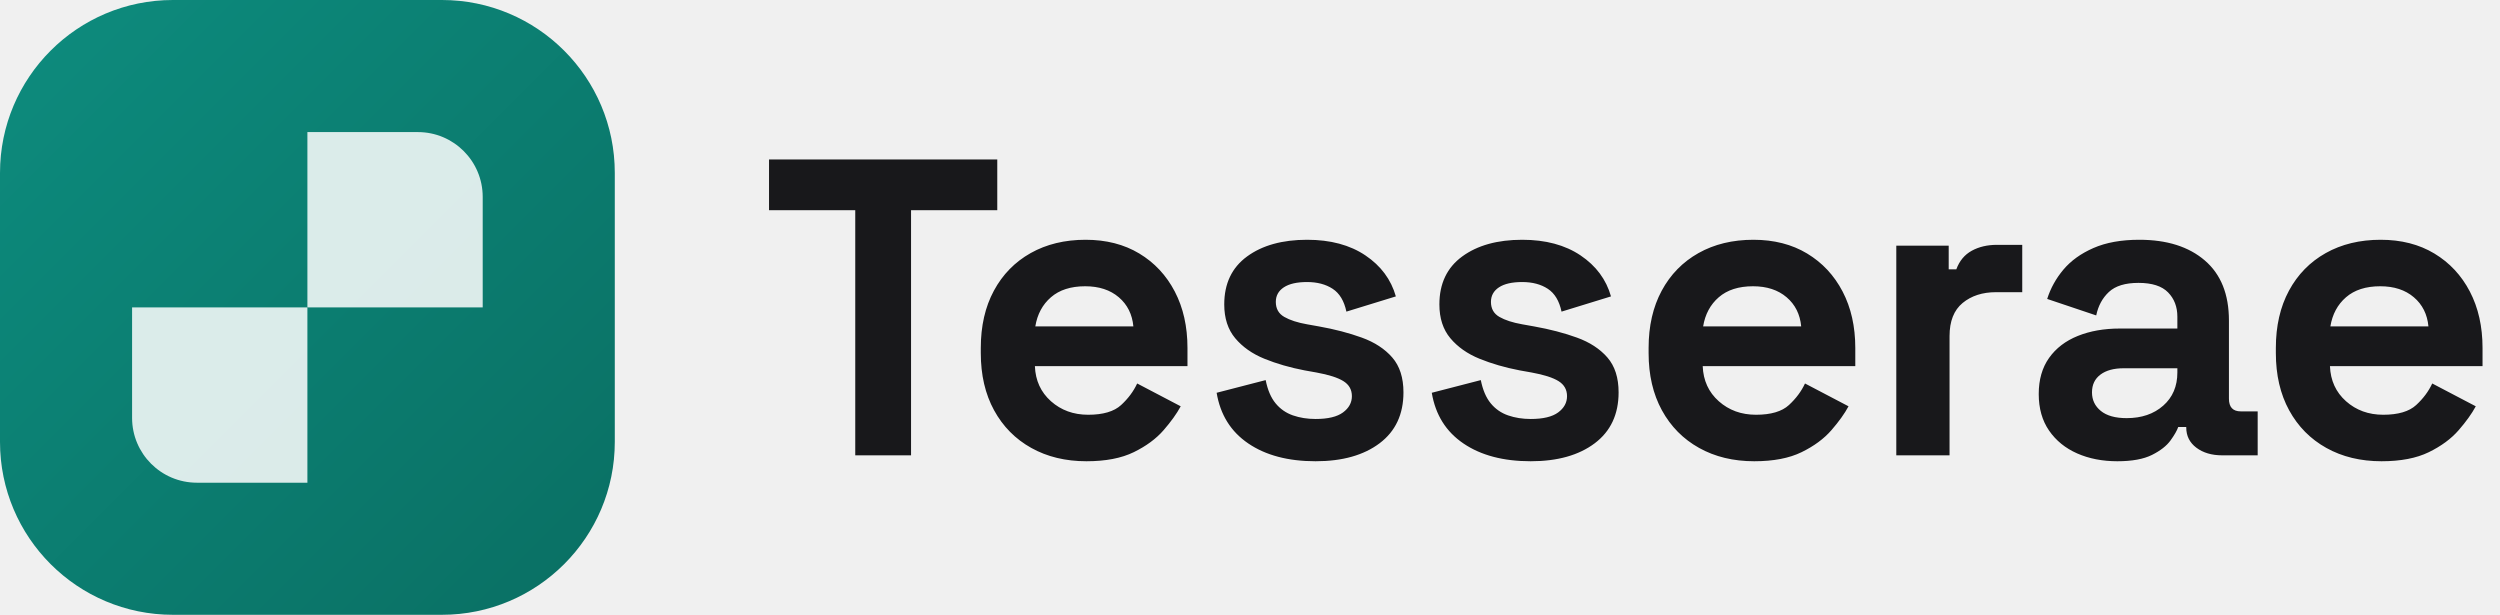
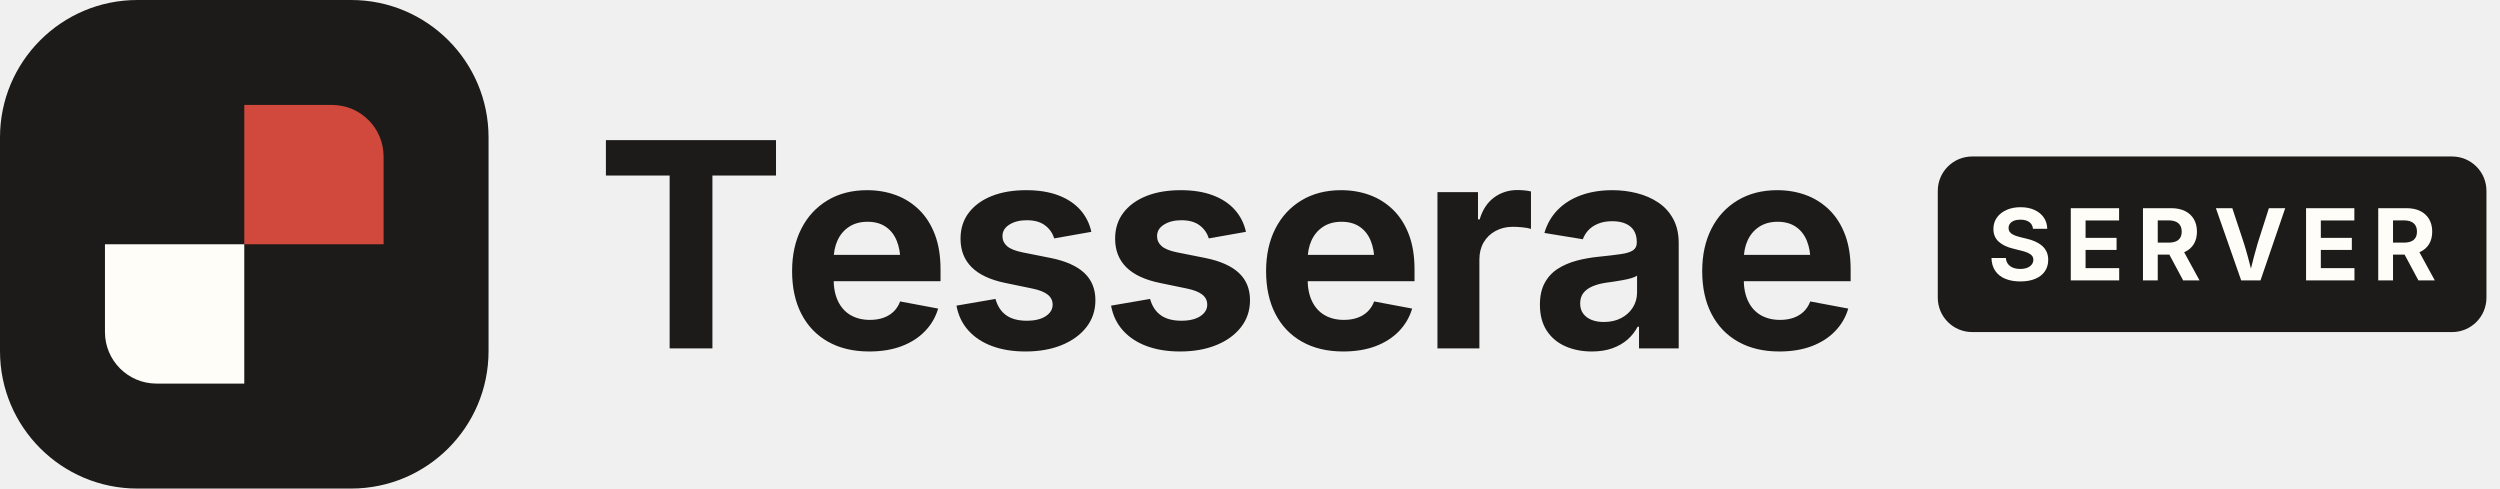
- <svg xmlns="http://www.w3.org/2000/svg" viewBox="0 0 1041 256" width="1041" height="256" role="img" aria-label="Tesserae">
+ <svg xmlns="http://www.w3.org/2000/svg" viewBox="0 0 1310 256" width="1310" height="256" role="img" aria-label="Tesserae Server">
  <defs>
-     <linearGradient id="tess-bg" x1="0" y1="0" x2="1" y2="1">
-       <stop offset="0" stop-color="#0d8c7e" />
-       <stop offset="1" stop-color="#0a6f63" />
-     </linearGradient>
-     <clipPath id="tess-inner">
-       <rect x="55" y="55" width="146" height="146" rx="27" ry="27" />
+     <clipPath id="t">
+       <rect width="256" height="256" rx="72" />
    </clipPath>
  </defs>
-   <rect x="0" y="0" width="256" height="256" rx="72" ry="72" fill="url(#tess-bg)" />
-   <g clip-path="url(#tess-inner)" fill="#ffffff" fill-opacity="0.85">
-     <rect x="128" y="55" width="73" height="73" />
-     <rect x="55" y="128" width="73" height="73" />
-   </g>
-   <path fill="#18181b" d="M356.128 189.6V87.52H320.224V66.4H415.264V87.52H379.36V189.6Z M452.4 192.064Q439.376 192.064 429.432 186.52Q419.488 180.976 413.944 170.856Q408.4 160.736 408.4 147.008V144.896Q408.4 131.168 413.856 121.048Q419.312 110.928 429.168 105.384Q439.024 99.84 452.048 99.84Q464.896 99.84 474.4 105.56Q483.904 111.28 489.184 121.4Q494.464 131.52 494.464 144.896V152.464H430.928Q431.28 161.44 437.616 167.072Q443.952 172.704 453.104 172.704Q462.432 172.704 466.832 168.656Q471.232 164.608 473.52 159.68L491.648 169.184Q489.184 173.76 484.52 179.128Q479.856 184.496 472.112 188.28Q464.368 192.064 452.4 192.064ZM431.104 135.92H471.936Q471.232 128.352 465.864 123.776Q460.496 119.2 451.872 119.2Q442.896 119.2 437.616 123.776Q432.336 128.352 431.104 135.92Z M547.792 192.064Q530.72 192.064 519.808 184.672Q508.896 177.28 506.608 163.552L527.024 158.272Q528.256 164.432 531.16 167.952Q534.064 171.472 538.376 172.968Q542.688 174.464 547.792 174.464Q555.536 174.464 559.232 171.736Q562.928 169.008 562.928 164.96Q562.928 160.912 559.408 158.712Q555.888 156.512 548.144 155.104L543.216 154.224Q534.064 152.464 526.496 149.384Q518.928 146.304 514.352 140.848Q509.776 135.392 509.776 126.768Q509.776 113.744 519.28 106.792Q528.784 99.84 544.272 99.84Q558.88 99.84 568.56 106.352Q578.24 112.864 581.232 123.424L560.64 129.76Q559.232 123.072 554.92 120.256Q550.608 117.44 544.272 117.44Q537.936 117.44 534.592 119.64Q531.248 121.84 531.248 125.712Q531.248 129.936 534.768 131.96Q538.288 133.984 544.272 135.04L549.2 135.92Q559.056 137.68 567.064 140.584Q575.072 143.488 579.736 148.856Q584.4 154.224 584.4 163.376Q584.4 177.104 574.456 184.584Q564.512 192.064 547.792 192.064Z M637.376 192.064Q620.304 192.064 609.392 184.672Q598.48 177.28 596.192 163.552L616.608 158.272Q617.84 164.432 620.744 167.952Q623.648 171.472 627.96 172.968Q632.272 174.464 637.376 174.464Q645.12 174.464 648.816 171.736Q652.512 169.008 652.512 164.96Q652.512 160.912 648.992 158.712Q645.472 156.512 637.728 155.104L632.8 154.224Q623.648 152.464 616.08 149.384Q608.512 146.304 603.936 140.848Q599.36 135.392 599.36 126.768Q599.36 113.744 608.864 106.792Q618.368 99.84 633.856 99.84Q648.464 99.84 658.144 106.352Q667.824 112.864 670.816 123.424L650.224 129.76Q648.816 123.072 644.504 120.256Q640.192 117.44 633.856 117.44Q627.52 117.44 624.176 119.64Q620.832 121.84 620.832 125.712Q620.832 129.936 624.352 131.96Q627.872 133.984 633.856 135.04L638.784 135.92Q648.64 137.68 656.648 140.584Q664.656 143.488 669.32 148.856Q673.984 154.224 673.984 163.376Q673.984 177.104 664.04 184.584Q654.096 192.064 637.376 192.064Z M730.48 192.064Q717.456 192.064 707.512 186.52Q697.568 180.976 692.024 170.856Q686.48 160.736 686.48 147.008V144.896Q686.48 131.168 691.936 121.048Q697.392 110.928 707.248 105.384Q717.104 99.84 730.128 99.84Q742.976 99.84 752.48 105.56Q761.984 111.28 767.264 121.4Q772.544 131.52 772.544 144.896V152.464H709.008Q709.36 161.44 715.696 167.072Q722.032 172.704 731.184 172.704Q740.512 172.704 744.912 168.656Q749.312 164.608 751.6 159.68L769.728 169.184Q767.264 173.76 762.6 179.128Q757.936 184.496 750.192 188.28Q742.448 192.064 730.48 192.064ZM709.184 135.92H750.016Q749.312 128.352 743.944 123.776Q738.576 119.2 729.952 119.2Q720.976 119.2 715.696 123.776Q710.416 128.352 709.184 135.92Z M789.616 189.6V102.304H811.44V112.16H814.608Q816.544 106.88 821.032 104.416Q825.52 101.952 831.504 101.952H842.064V121.664H831.152Q822.704 121.664 817.248 126.152Q811.792 130.64 811.792 139.968V189.6Z M881.664 192.064Q872.336 192.064 864.944 188.808Q857.552 185.552 853.24 179.304Q848.928 173.056 848.928 164.08Q848.928 155.104 853.24 149.032Q857.552 142.96 865.208 139.88Q872.864 136.8 882.72 136.8H906.656V131.872Q906.656 125.712 902.784 121.752Q898.912 117.792 890.464 117.792Q882.192 117.792 878.144 121.576Q874.096 125.36 872.864 131.344L852.448 124.48Q854.56 117.792 859.224 112.248Q863.888 106.704 871.72 103.272Q879.552 99.84 890.816 99.84Q908.064 99.84 918.096 108.464Q928.128 117.088 928.128 133.456V166.016Q928.128 171.296 933.056 171.296H940.096V189.6H925.312Q918.8 189.6 914.576 186.432Q910.352 183.264 910.352 177.984V177.808H907.008Q906.304 179.92 903.84 183.352Q901.376 186.784 896.096 189.424Q890.816 192.064 881.664 192.064ZM885.536 174.112Q894.864 174.112 900.76 168.92Q906.656 163.728 906.656 155.104V153.344H884.304Q878.144 153.344 874.624 155.984Q871.104 158.624 871.104 163.376Q871.104 168.128 874.8 171.12Q878.496 174.112 885.536 174.112Z M991.664 192.064Q978.64 192.064 968.696 186.52Q958.752 180.976 953.208 170.856Q947.664 160.736 947.664 147.008V144.896Q947.664 131.168 953.12 121.048Q958.576 110.928 968.432 105.384Q978.288 99.84 991.312 99.84Q1004.16 99.84 1013.664 105.56Q1023.168 111.28 1028.448 121.4Q1033.728 131.52 1033.728 144.896V152.464H970.192Q970.544 161.44 976.88 167.072Q983.216 172.704 992.368 172.704Q1001.696 172.704 1006.096 168.656Q1010.496 164.608 1012.784 159.68L1030.912 169.184Q1028.448 173.76 1023.784 179.128Q1019.12 184.496 1011.376 188.28Q1003.632 192.064 991.664 192.064ZM970.368 135.92H1011.2Q1010.496 128.352 1005.128 123.776Q999.76 119.2 991.136 119.2Q982.16 119.2 976.88 123.776Q971.6 128.352 970.368 135.92Z" />
+   <rect width="256" height="256" rx="72" fill="#1C1B19" />
+   <path d="M128 55H174A27 27 0 0 1 201 82V128H128Z" fill="#D0493C" />
+   <path d="M55 128H128V201H82A27 27 0 0 1 55 174Z" fill="#FFFDF8" />
+   <path fill="#1C1B19" d="M317.493 91.965V73.435H406.629V91.965H373.304V182.565H350.892V91.965ZM455.484 184.177Q442.96 184.177 433.878 179.05Q424.796 173.923 419.925 164.475Q415.055 155.026 415.055 142.062Q415.055 129.392 419.889 119.87Q424.723 110.349 433.585 105.002Q442.447 99.655 454.386 99.655Q462.442 99.655 469.4 102.219Q476.358 104.782 481.632 109.946Q486.905 115.109 489.872 122.873Q492.838 130.637 492.838 141.184V147.336H424.063V133.566H482.071L471.817 137.229Q471.817 130.856 469.876 126.132Q467.936 121.408 464.09 118.808Q460.245 116.208 454.605 116.208Q448.893 116.208 444.901 118.845Q440.909 121.481 438.858 125.986Q436.808 130.49 436.808 136.276V146.018Q436.808 153.122 439.188 157.956Q441.568 162.79 445.853 165.207Q450.138 167.624 455.851 167.624Q459.732 167.624 462.882 166.525Q466.031 165.427 468.265 163.266Q470.499 161.105 471.671 157.956L491.593 161.691Q489.615 168.43 484.708 173.52Q479.801 178.61 472.44 181.394Q465.079 184.177 455.484 184.177ZM537.372 184.177Q527.484 184.177 519.867 181.357Q512.25 178.537 507.416 173.154Q502.582 167.771 501.19 160.153L521.625 156.638Q523.236 162.351 527.265 165.207Q531.293 168.063 538.031 168.063Q544.33 168.063 547.956 165.683Q551.581 163.303 551.581 159.641Q551.581 156.418 548.981 154.367Q546.381 152.316 541.034 151.218L526.898 148.288Q515.033 145.871 509.174 140.048Q503.314 134.226 503.314 125.07Q503.314 117.16 507.636 111.484Q511.957 105.808 519.647 102.731Q527.338 99.655 537.738 99.655Q547.406 99.655 554.511 102.329Q561.615 105.002 566.01 109.909Q570.404 114.816 571.869 121.481L552.387 124.924Q551.142 120.749 547.589 118.076Q544.037 115.402 538.031 115.402Q532.611 115.402 528.949 117.673Q525.287 119.943 525.287 123.752Q525.287 126.828 527.667 128.952Q530.048 131.076 535.834 132.248L550.556 135.178Q562.421 137.595 568.207 143.051Q573.993 148.508 573.993 157.297Q573.993 165.354 569.306 171.396Q564.618 177.438 556.378 180.808Q548.139 184.177 537.372 184.177ZM618.381 184.177Q608.493 184.177 600.876 181.357Q593.259 178.537 588.425 173.154Q583.591 167.771 582.199 160.153L602.634 156.638Q604.245 162.351 608.273 165.207Q612.302 168.063 619.04 168.063Q625.339 168.063 628.964 165.683Q632.59 163.303 632.59 159.641Q632.59 156.418 629.99 154.367Q627.39 152.316 622.043 151.218L607.907 148.288Q596.042 145.871 590.183 140.048Q584.323 134.226 584.323 125.07Q584.323 117.16 588.645 111.484Q592.966 105.808 600.656 102.731Q608.347 99.655 618.747 99.655Q628.415 99.655 635.52 102.329Q642.624 105.002 647.019 109.909Q651.413 114.816 652.878 121.481L633.396 124.924Q632.15 120.749 628.598 118.076Q625.046 115.402 619.04 115.402Q613.62 115.402 609.958 117.673Q606.296 119.943 606.296 123.752Q606.296 126.828 608.676 128.952Q611.057 131.076 616.843 132.248L631.564 135.178Q643.43 137.595 649.216 143.051Q655.002 148.508 655.002 157.297Q655.002 165.354 650.314 171.396Q645.627 177.438 637.387 180.808Q629.147 184.177 618.381 184.177ZM703.857 184.177Q691.333 184.177 682.251 179.05Q673.169 173.923 668.298 164.475Q663.428 155.026 663.428 142.062Q663.428 129.392 668.262 119.87Q673.096 110.349 681.958 105.002Q690.82 99.655 702.759 99.655Q710.815 99.655 717.773 102.219Q724.731 104.782 730.005 109.946Q735.278 115.109 738.245 122.873Q741.211 130.637 741.211 141.184V147.336H672.437V133.566H730.444L720.19 137.229Q720.19 130.856 718.25 126.132Q716.309 121.408 712.463 118.808Q708.618 116.208 702.979 116.208Q697.266 116.208 693.274 118.845Q689.282 121.481 687.231 125.986Q685.181 130.49 685.181 136.276V146.018Q685.181 153.122 687.561 157.956Q689.941 162.79 694.226 165.207Q698.511 167.624 704.224 167.624Q708.105 167.624 711.255 166.525Q714.404 165.427 716.638 163.266Q718.872 161.105 720.044 157.956L739.966 161.691Q737.988 168.43 733.081 173.52Q728.174 178.61 720.813 181.394Q713.452 184.177 703.857 184.177ZM753.226 182.565V100.681H774.466V114.963H775.345Q777.615 107.346 782.925 103.464Q788.235 99.582 795.12 99.582Q796.805 99.582 798.782 99.765Q800.76 99.948 802.225 100.314V119.943Q800.76 119.431 797.977 119.138Q795.193 118.845 792.703 118.845Q787.723 118.845 783.694 121.005Q779.666 123.166 777.432 127.011Q775.198 130.856 775.198 135.983V182.565ZM834.161 184.177Q826.397 184.177 820.208 181.43Q814.02 178.684 810.467 173.227Q806.915 167.771 806.915 159.641Q806.915 152.829 809.442 148.215Q811.969 143.601 816.327 140.817Q820.685 138.034 826.214 136.569Q831.744 135.104 837.823 134.519Q844.928 133.786 849.286 133.164Q853.644 132.541 855.658 131.186Q857.672 129.831 857.672 127.194V126.828Q857.672 123.312 856.207 120.896Q854.742 118.479 851.849 117.197Q848.956 115.915 844.854 115.915Q840.606 115.915 837.457 117.197Q834.308 118.479 832.33 120.603Q830.353 122.727 829.4 125.363L809.259 122.067Q811.383 114.89 816.29 109.909Q821.197 104.929 828.485 102.292Q835.772 99.655 844.928 99.655Q851.52 99.655 857.745 101.23Q863.971 102.805 868.915 106.101Q873.858 109.396 876.751 114.707Q879.645 120.017 879.645 127.414V182.565H858.844V171.213H858.111Q856.134 175.021 852.838 177.915Q849.542 180.808 844.891 182.492Q840.24 184.177 834.161 184.177ZM840.387 168.723Q845.587 168.723 849.505 166.672Q853.424 164.621 855.621 161.105Q857.818 157.59 857.818 153.269V144.406Q856.866 145.139 854.889 145.725Q852.911 146.311 850.494 146.75Q848.077 147.189 845.733 147.556Q843.39 147.922 841.559 148.142Q837.53 148.728 834.454 150.046Q831.378 151.364 829.693 153.525Q828.009 155.686 828.009 159.055Q828.009 162.204 829.62 164.365Q831.231 166.525 834.015 167.624Q836.798 168.723 840.387 168.723ZM932.382 184.177Q919.857 184.177 910.775 179.05Q901.693 173.923 896.823 164.475Q891.952 155.026 891.952 142.062Q891.952 129.392 896.786 119.87Q901.62 110.349 910.482 105.002Q919.345 99.655 931.283 99.655Q939.34 99.655 946.298 102.219Q953.256 104.782 958.529 109.946Q963.803 115.109 966.769 122.873Q969.735 130.637 969.735 141.184V147.336H900.961V133.566H958.969L948.715 137.229Q948.715 130.856 946.774 126.132Q944.833 121.408 940.988 118.808Q937.143 116.208 931.503 116.208Q925.79 116.208 921.798 118.845Q917.807 121.481 915.756 125.986Q913.705 130.49 913.705 136.276V146.018Q913.705 153.122 916.085 157.956Q918.466 162.79 922.75 165.207Q927.035 167.624 932.748 167.624Q936.63 167.624 939.779 166.525Q942.929 165.427 945.163 163.266Q947.396 161.105 948.568 157.956L968.49 161.691Q966.513 168.43 961.605 173.52Q956.698 178.61 949.337 181.394Q941.977 184.177 932.382 184.177Z" />
+   <rect x="1015.4" y="82.0" width="287.5" height="92" rx="18" fill="#1C1B19" />
+   <path fill="#FFFDF8" d="M1058.666 147.475Q1054.121 147.475 1050.757 146.078Q1047.393 144.682 1045.514 141.939Q1043.635 139.197 1043.533 135.186H1051.074Q1051.227 137.09 1052.217 138.372Q1053.207 139.654 1054.857 140.289Q1056.508 140.924 1058.59 140.924Q1060.672 140.924 1062.208 140.327Q1063.744 139.73 1064.607 138.639Q1065.471 137.547 1065.471 136.1Q1065.471 134.805 1064.696 133.929Q1063.922 133.053 1062.475 132.418Q1061.027 131.783 1058.945 131.301L1054.781 130.26Q1049.982 129.092 1047.266 126.591Q1044.549 124.09 1044.549 119.977Q1044.549 116.549 1046.39 113.984Q1048.23 111.42 1051.442 109.998Q1054.654 108.576 1058.768 108.576Q1062.957 108.576 1066.08 110.011Q1069.203 111.445 1070.955 113.997Q1072.707 116.549 1072.758 119.875H1065.268Q1065.064 117.59 1063.325 116.346Q1061.586 115.102 1058.691 115.102Q1056.736 115.102 1055.34 115.66Q1053.943 116.219 1053.22 117.209Q1052.496 118.199 1052.496 119.469Q1052.496 120.865 1053.334 121.792Q1054.172 122.719 1055.568 123.29Q1056.965 123.861 1058.539 124.242L1061.967 125.08Q1064.354 125.613 1066.41 126.527Q1068.467 127.441 1070.016 128.774Q1071.564 130.107 1072.415 131.936Q1073.266 133.764 1073.266 136.15Q1073.266 139.578 1071.539 142.13Q1069.812 144.682 1066.537 146.078Q1063.262 147.475 1058.666 147.475ZM1085.092 146.916V109.084H1110.406V115.508H1092.836V124.648H1109.086V130.971H1092.836V140.492H1110.457V146.916ZM1122.918 146.916V109.084H1137.669Q1141.986 109.084 1145.007 110.607Q1148.029 112.131 1149.616 114.898Q1151.203 117.666 1151.203 121.398Q1151.203 125.131 1149.59 127.835Q1147.978 130.539 1144.918 131.974Q1141.859 133.408 1137.492 133.408H1127.488V127.137H1136.248Q1138.634 127.137 1140.158 126.489Q1141.681 125.842 1142.443 124.56Q1143.205 123.277 1143.205 121.398Q1143.205 119.469 1142.443 118.161Q1141.681 116.854 1140.145 116.168Q1138.609 115.482 1136.222 115.482H1130.662V146.916ZM1143.966 146.916 1134.75 129.701H1143.154L1152.548 146.916ZM1174.378 146.916 1161.124 109.084H1169.732L1175.775 127.34Q1176.866 130.793 1177.984 134.944Q1179.101 139.096 1180.345 144.021H1178.669Q1179.888 139.045 1180.954 134.919Q1182.021 130.793 1183.062 127.34L1188.902 109.084H1197.458L1184.509 146.916ZM1208.37 146.916V109.084H1233.685V115.508H1216.114V124.648H1232.364V130.971H1216.114V140.492H1233.735V146.916ZM1246.196 146.916V109.084H1260.948Q1265.264 109.084 1268.286 110.607Q1271.307 112.131 1272.894 114.898Q1274.481 117.666 1274.481 121.398Q1274.481 125.131 1272.869 127.835Q1271.257 130.539 1268.197 131.974Q1265.138 133.408 1260.77 133.408H1250.766V127.137H1259.526Q1261.913 127.137 1263.436 126.489Q1264.96 125.842 1265.721 124.56Q1266.483 123.277 1266.483 121.398Q1266.483 119.469 1265.721 118.161Q1264.96 116.854 1263.424 116.168Q1261.888 115.482 1259.501 115.482H1253.94V146.916ZM1267.245 146.916 1258.028 129.701H1266.432L1275.827 146.916Z" />
</svg>
